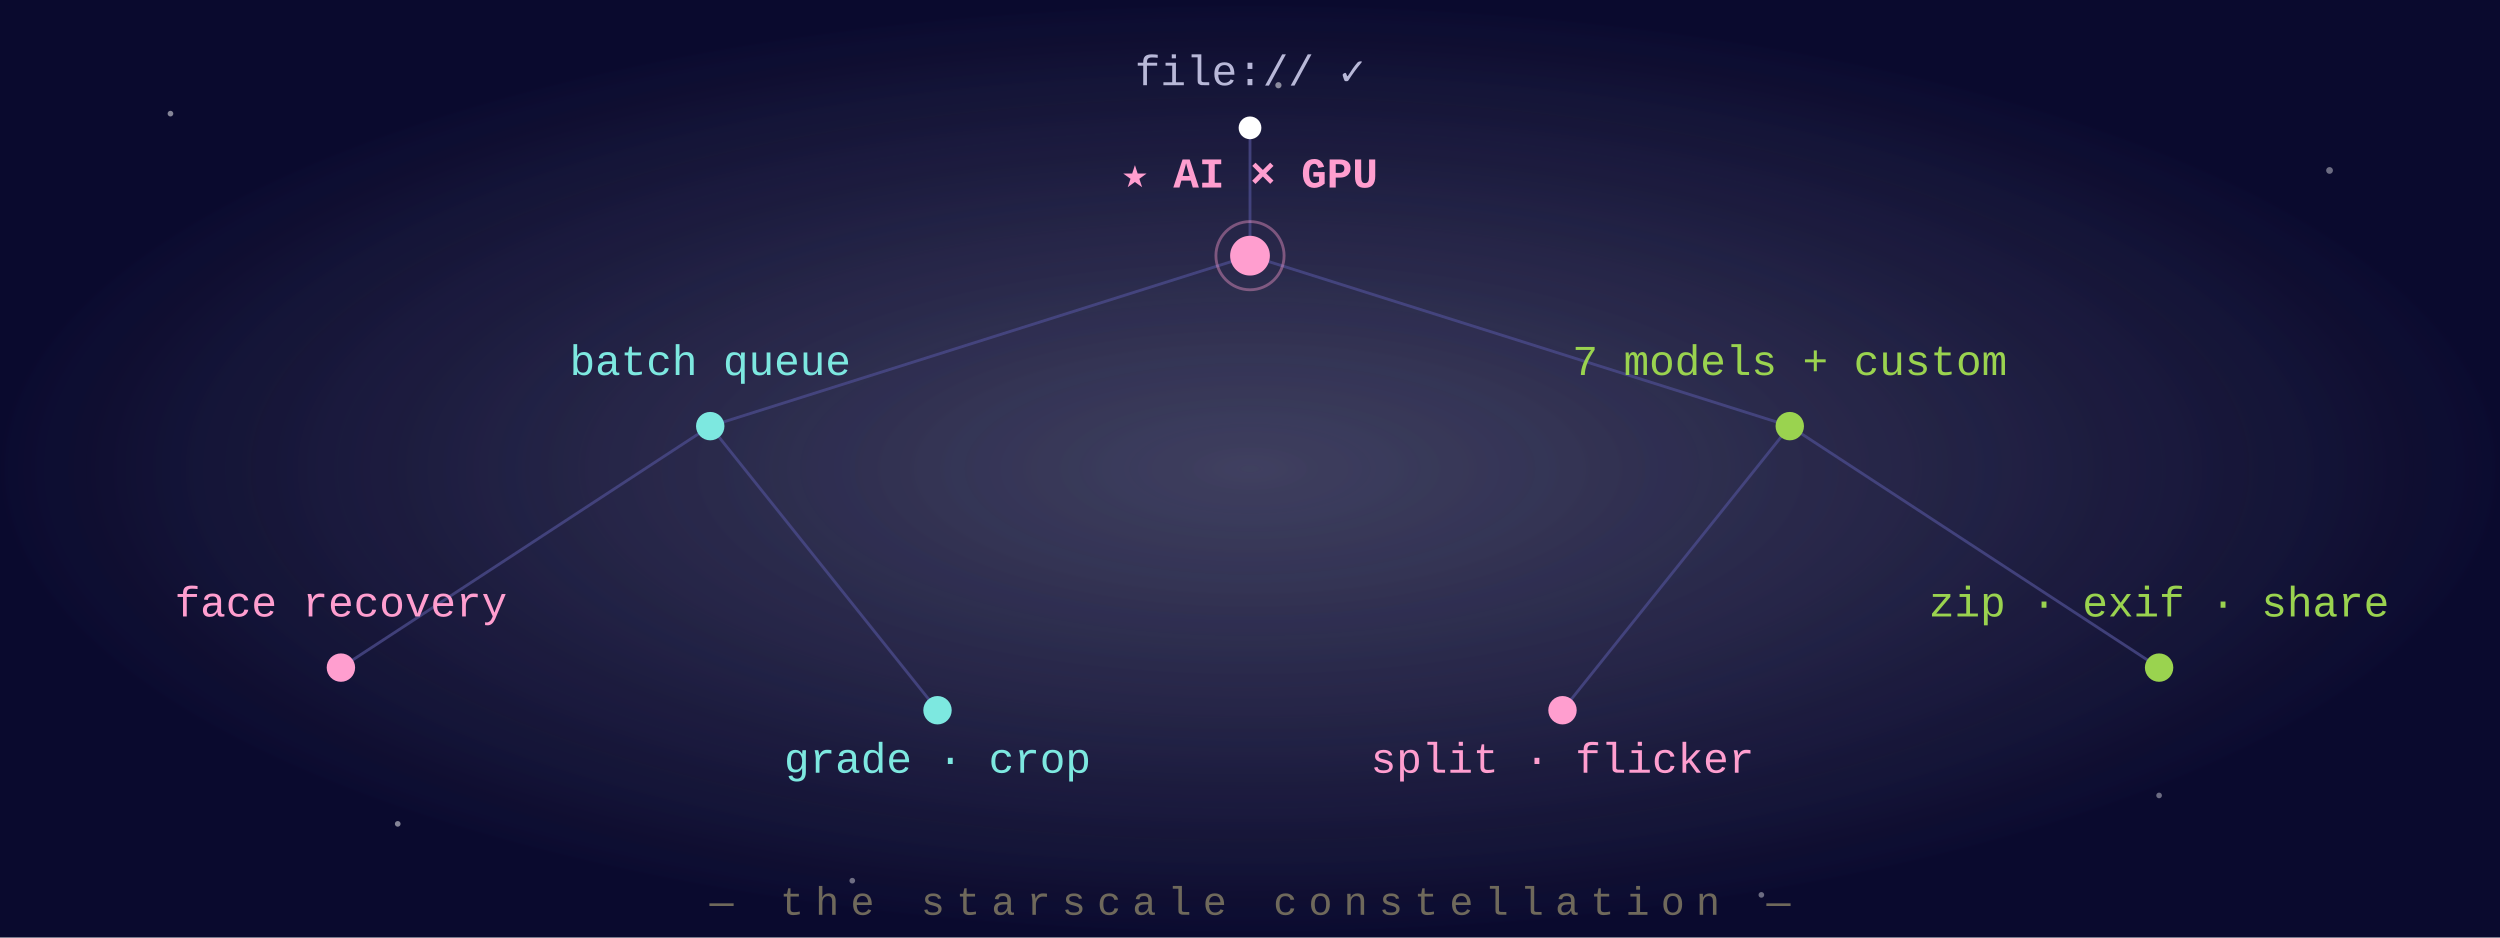
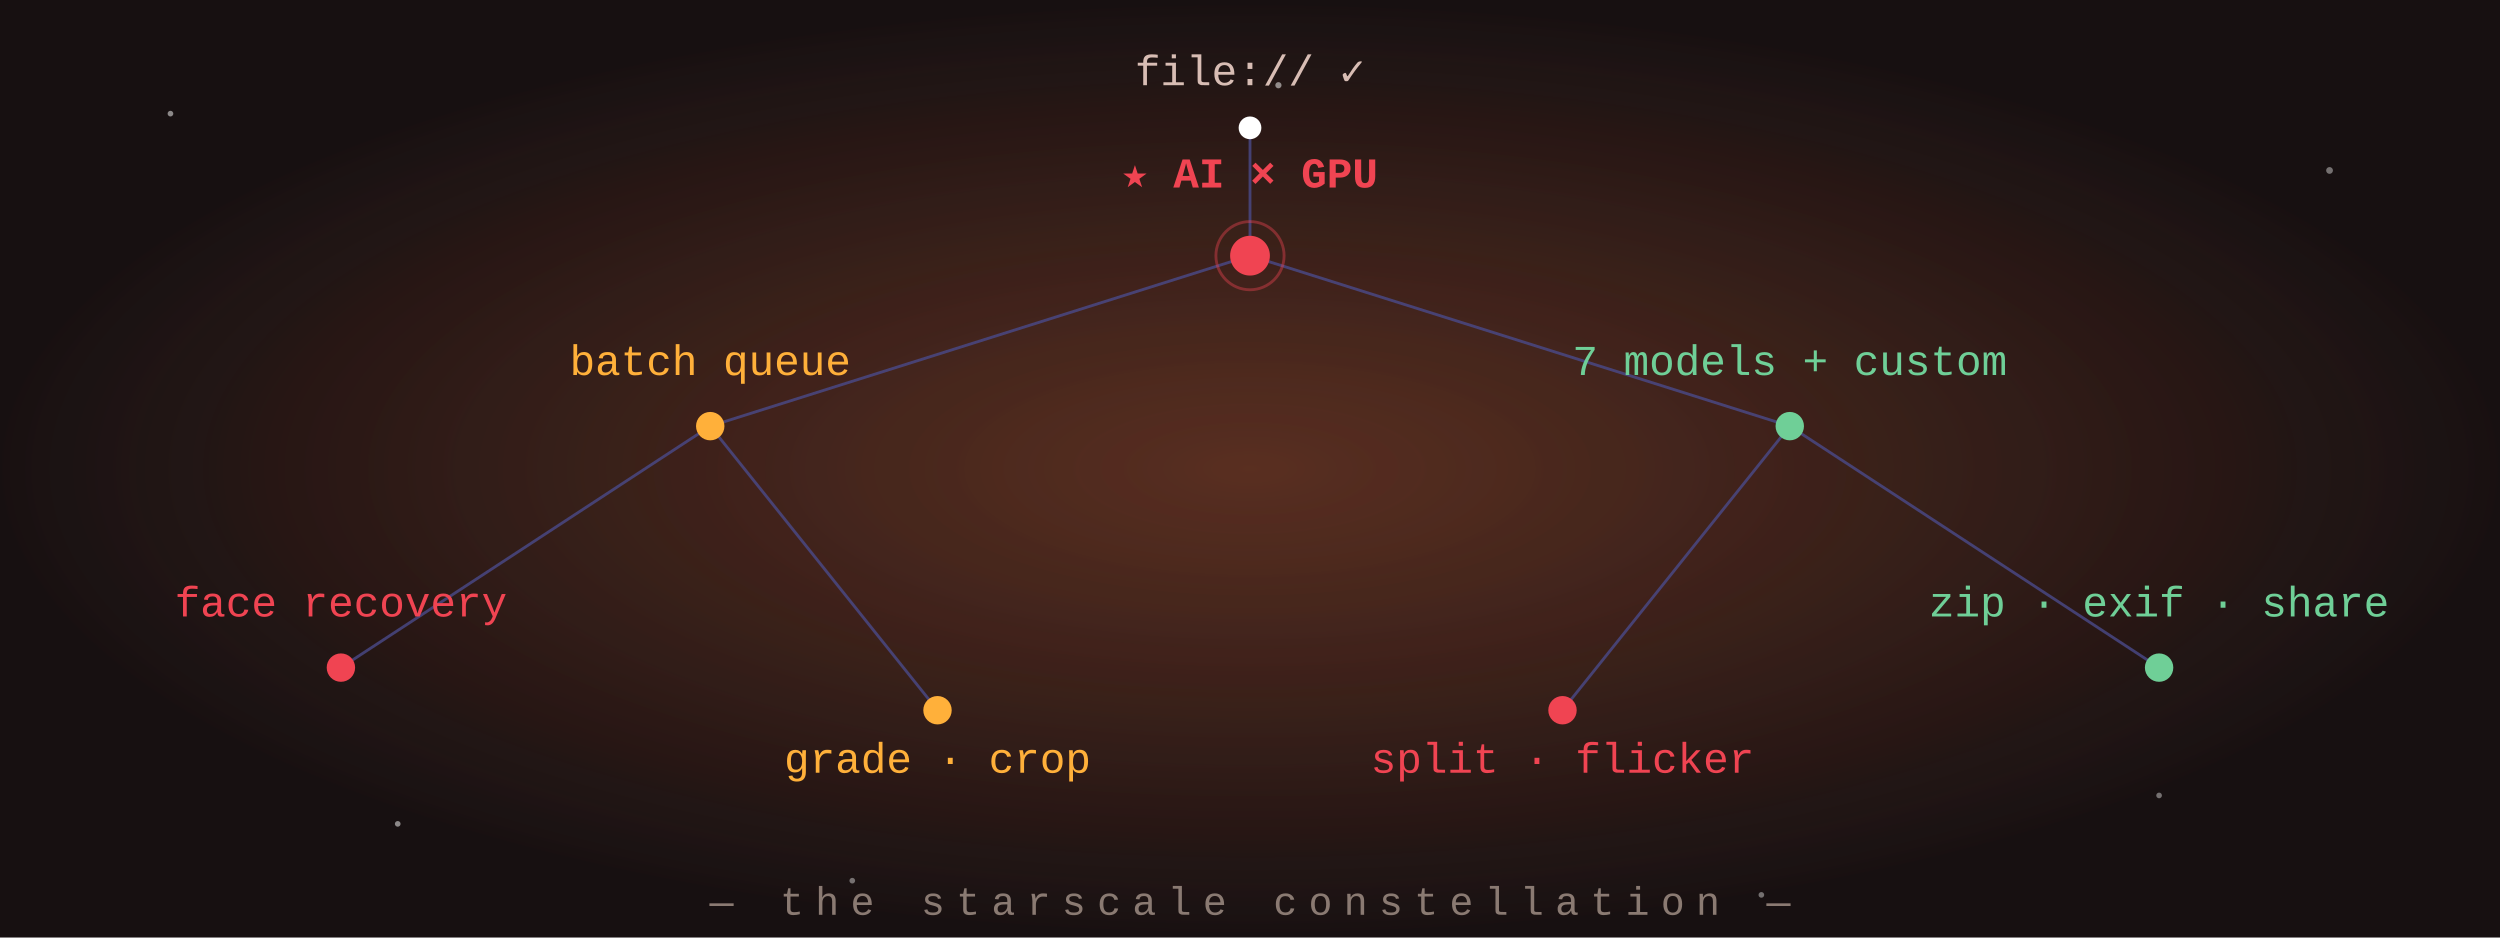
<svg xmlns="http://www.w3.org/2000/svg" width="880" height="330" viewBox="0 0 880 330" role="img" aria-label="constellation map of StarScale features">
  <defs>
    <radialGradient id="ngc" cx=".5" cy=".5" r=".5">
-       <stop offset="0" stop-color="#ff9ecf" stop-opacity=".22" />
-       <stop offset="1" stop-color="#ff9ecf" stop-opacity="0" />
+       <stop offset="0" stop-color="#f04452" stop-opacity=".22" />
+       <stop offset="1" stop-color="#f04452" stop-opacity="0" />
    </radialGradient>
    <radialGradient id="ngc2" cx=".5" cy=".5" r=".5">
-       <stop offset="0" stop-color="#7de8e0" stop-opacity=".18" />
-       <stop offset="1" stop-color="#7de8e0" stop-opacity="0" />
+       <stop offset="0" stop-color="#ffb03a" stop-opacity=".18" />
+       <stop offset="1" stop-color="#ffb03a" stop-opacity="0" />
    </radialGradient>
  </defs>
-   <rect width="880" height="330" fill="#0a0a2e" />
+   <rect width="880" height="330" fill="#171011" />
  <rect width="880" height="330" fill="url(#ngc)" opacity=".8" />
  <rect width="880" height="330" fill="url(#ngc2)" opacity=".8" />
  <g fill="#ffffff">
    <circle cx="60" cy="40" r="1" opacity=".5">
      <animate attributeName="opacity" values=".5;.1;.5" dur="3s" repeatCount="indefinite" />
    </circle>
    <circle cx="820" cy="60" r="1.2" opacity=".4">
      <animate attributeName="opacity" values=".2;.8;.2" dur="2.6s" begin=".5s" repeatCount="indefinite" />
    </circle>
    <circle cx="140" cy="290" r="1" opacity=".5">
      <animate attributeName="opacity" values=".6;.15;.6" dur="3.4s" begin=".9s" repeatCount="indefinite" />
    </circle>
    <circle cx="760" cy="280" r="1" opacity=".4">
      <animate attributeName="opacity" values=".3;.9;.3" dur="2.9s" begin="1.2s" repeatCount="indefinite" />
    </circle>
    <circle cx="450" cy="30" r="1.1" opacity=".5">
      <animate attributeName="opacity" values=".5;.12;.5" dur="2.2s" begin=".3s" repeatCount="indefinite" />
    </circle>
    <circle cx="300" cy="310" r="1" opacity=".4">
      <animate attributeName="opacity" values=".4;.9;.4" dur="3.1s" begin="1.5s" repeatCount="indefinite" />
    </circle>
    <circle cx="620" cy="315" r="1" opacity=".4">
      <animate attributeName="opacity" values=".35;.85;.35" dur="2.7s" begin=".7s" repeatCount="indefinite" />
    </circle>
  </g>
  <g stroke="#4a4a8a" stroke-width="1" opacity=".8">
    <path d="M440 90 L250 150 M440 90 L630 150 M250 150 L120 235 M250 150 L330 250 M630 150 L760 235 M630 150 L550 250 M440 90 L440 45" />
  </g>
  <g font-family="'Courier New',monospace" font-size="15">
    <g>
-       <circle cx="440" cy="90" r="7" fill="#ff9ecf">
+       <circle cx="440" cy="90" r="7" fill="#f04452">
        <animate attributeName="r" values="6;8;6" dur="2.4s" repeatCount="indefinite" />
      </circle>
-       <circle cx="440" cy="90" r="12" fill="none" stroke="#ff9ecf" opacity=".4">
+       <circle cx="440" cy="90" r="12" fill="none" stroke="#f04452" opacity=".4">
        <animate attributeName="r" values="9;16;9" dur="2.4s" repeatCount="indefinite" />
        <animate attributeName="opacity" values=".5;0;.5" dur="2.4s" repeatCount="indefinite" />
      </circle>
-       <text x="440" y="66" text-anchor="middle" fill="#ff9ecf" font-weight="bold">★ AI × GPU</text>
+       <text x="440" y="66" text-anchor="middle" fill="#f04452" font-weight="bold">★ AI × GPU</text>
    </g>
    <g>
-       <circle cx="250" cy="150" r="5" fill="#7de8e0">
+       <circle cx="250" cy="150" r="5" fill="#ffb03a">
        <animate attributeName="opacity" values="1;.4;1" dur="2s" begin=".3s" repeatCount="indefinite" />
      </circle>
-       <text x="250" y="132" text-anchor="middle" fill="#7de8e0">batch queue</text>
+       <text x="250" y="132" text-anchor="middle" fill="#ffb03a">batch queue</text>
    </g>
    <g>
-       <circle cx="630" cy="150" r="5" fill="#9ad34f">
+       <circle cx="630" cy="150" r="5" fill="#6fcf97">
        <animate attributeName="opacity" values=".4;1;.4" dur="2.2s" begin=".6s" repeatCount="indefinite" />
      </circle>
-       <text x="630" y="132" text-anchor="middle" fill="#9ad34f">7 models + custom</text>
+       <text x="630" y="132" text-anchor="middle" fill="#6fcf97">7 models + custom</text>
    </g>
    <g>
-       <circle cx="120" cy="235" r="5" fill="#ff9ecf">
+       <circle cx="120" cy="235" r="5" fill="#f04452">
        <animate attributeName="opacity" values=".4;1;.4" dur="1.9s" begin=".9s" repeatCount="indefinite" />
      </circle>
-       <text x="120" y="217" text-anchor="middle" fill="#ff9ecf">face recovery</text>
+       <text x="120" y="217" text-anchor="middle" fill="#f04452">face recovery</text>
    </g>
    <g>
-       <circle cx="330" cy="250" r="5" fill="#7de8e0">
+       <circle cx="330" cy="250" r="5" fill="#ffb03a">
        <animate attributeName="opacity" values="1;.4;1" dur="2.5s" begin="1.1s" repeatCount="indefinite" />
      </circle>
-       <text x="330" y="272" text-anchor="middle" fill="#7de8e0">grade · crop</text>
+       <text x="330" y="272" text-anchor="middle" fill="#ffb03a">grade · crop</text>
    </g>
    <g>
-       <circle cx="760" cy="235" r="5" fill="#9ad34f">
+       <circle cx="760" cy="235" r="5" fill="#6fcf97">
        <animate attributeName="opacity" values=".4;1;.4" dur="2.1s" begin=".4s" repeatCount="indefinite" />
      </circle>
-       <text x="760" y="217" text-anchor="middle" fill="#9ad34f">zip · exif · share</text>
+       <text x="760" y="217" text-anchor="middle" fill="#6fcf97">zip · exif · share</text>
    </g>
    <g>
-       <circle cx="550" cy="250" r="5" fill="#ff9ecf">
+       <circle cx="550" cy="250" r="5" fill="#f04452">
        <animate attributeName="opacity" values="1;.35;1" dur="2.3s" begin="1.3s" repeatCount="indefinite" />
      </circle>
-       <text x="550" y="272" text-anchor="middle" fill="#ff9ecf">split · flicker</text>
+       <text x="550" y="272" text-anchor="middle" fill="#f04452">split · flicker</text>
    </g>
    <g>
      <circle cx="440" cy="45" r="4" fill="#ffffff">
        <animate attributeName="opacity" values="1;.3;1" dur="1.7s" repeatCount="indefinite" />
      </circle>
-       <text x="440" y="30" text-anchor="middle" fill="#b8b8d8">file:// ✓</text>
+       <text x="440" y="30" text-anchor="middle" fill="#d8bdb4">file:// ✓</text>
    </g>
  </g>
-   <text x="440" y="322" text-anchor="middle" font-family="'Courier New',monospace" font-size="14" letter-spacing="4" fill="#6f695b">— the starscale constellation —</text>
+   <text x="440" y="322" text-anchor="middle" font-family="'Courier New',monospace" font-size="14" letter-spacing="4" fill="#8a7a72">— the starscale constellation —</text>
</svg>
